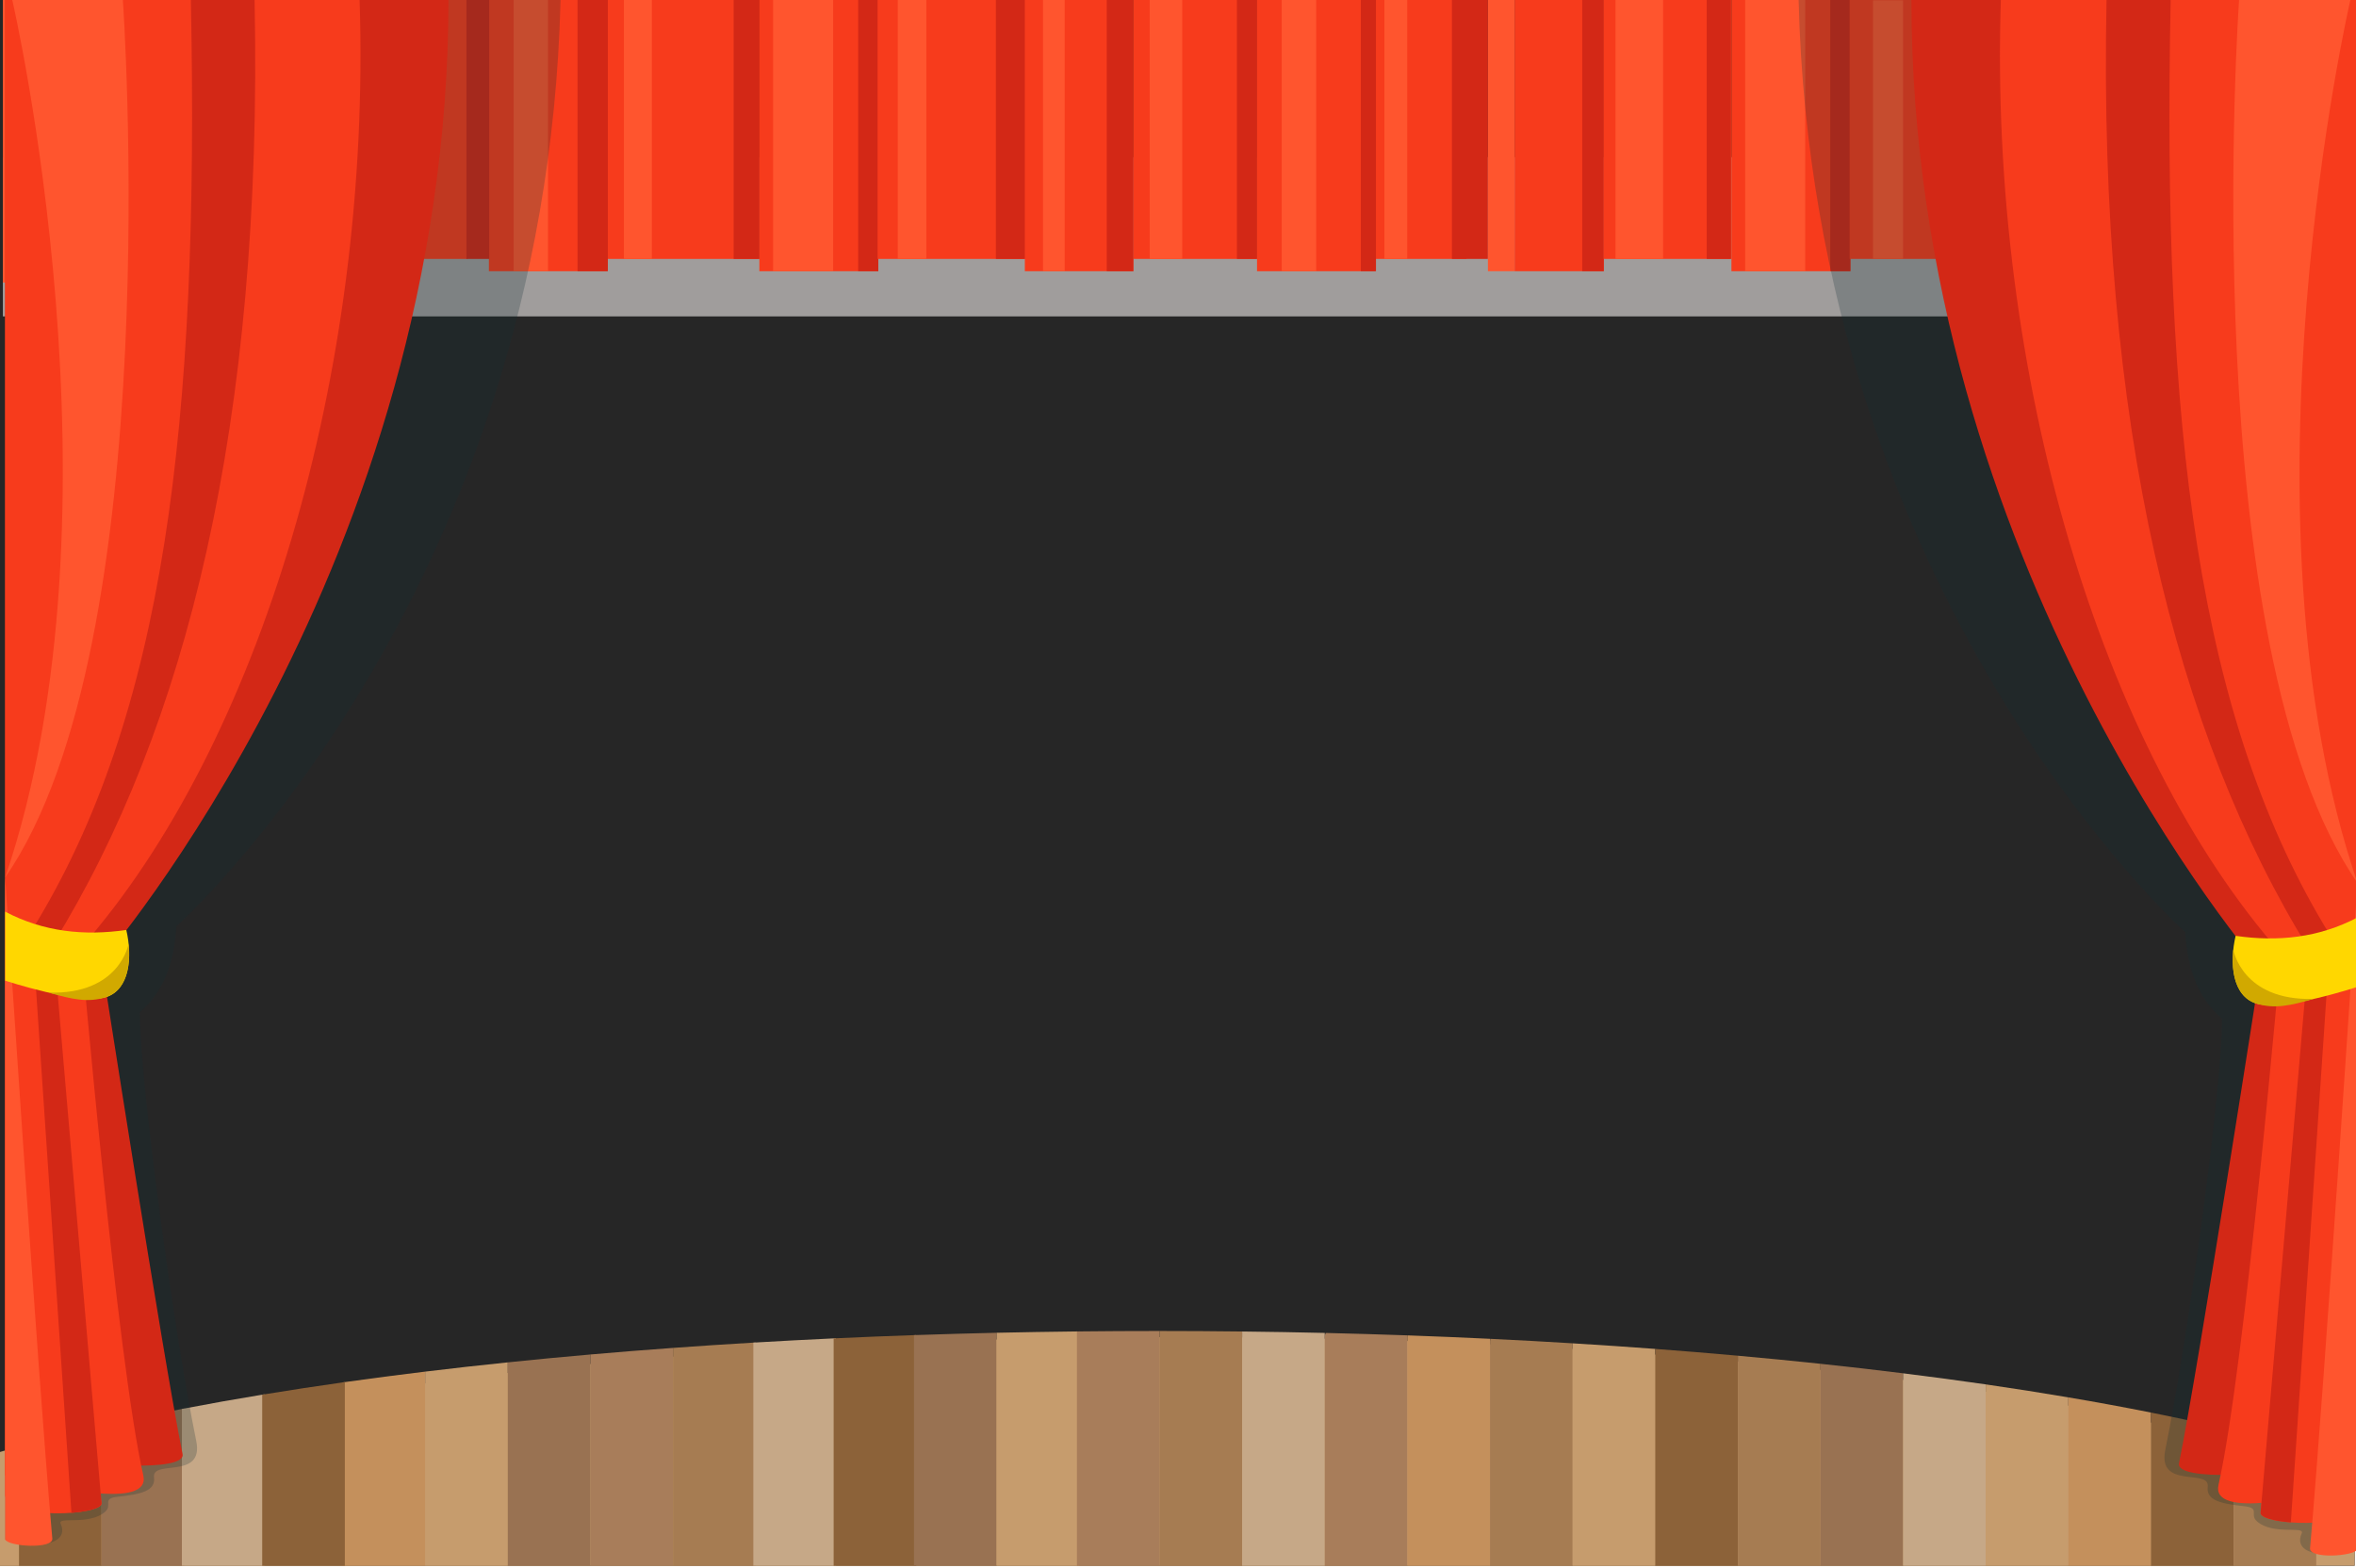
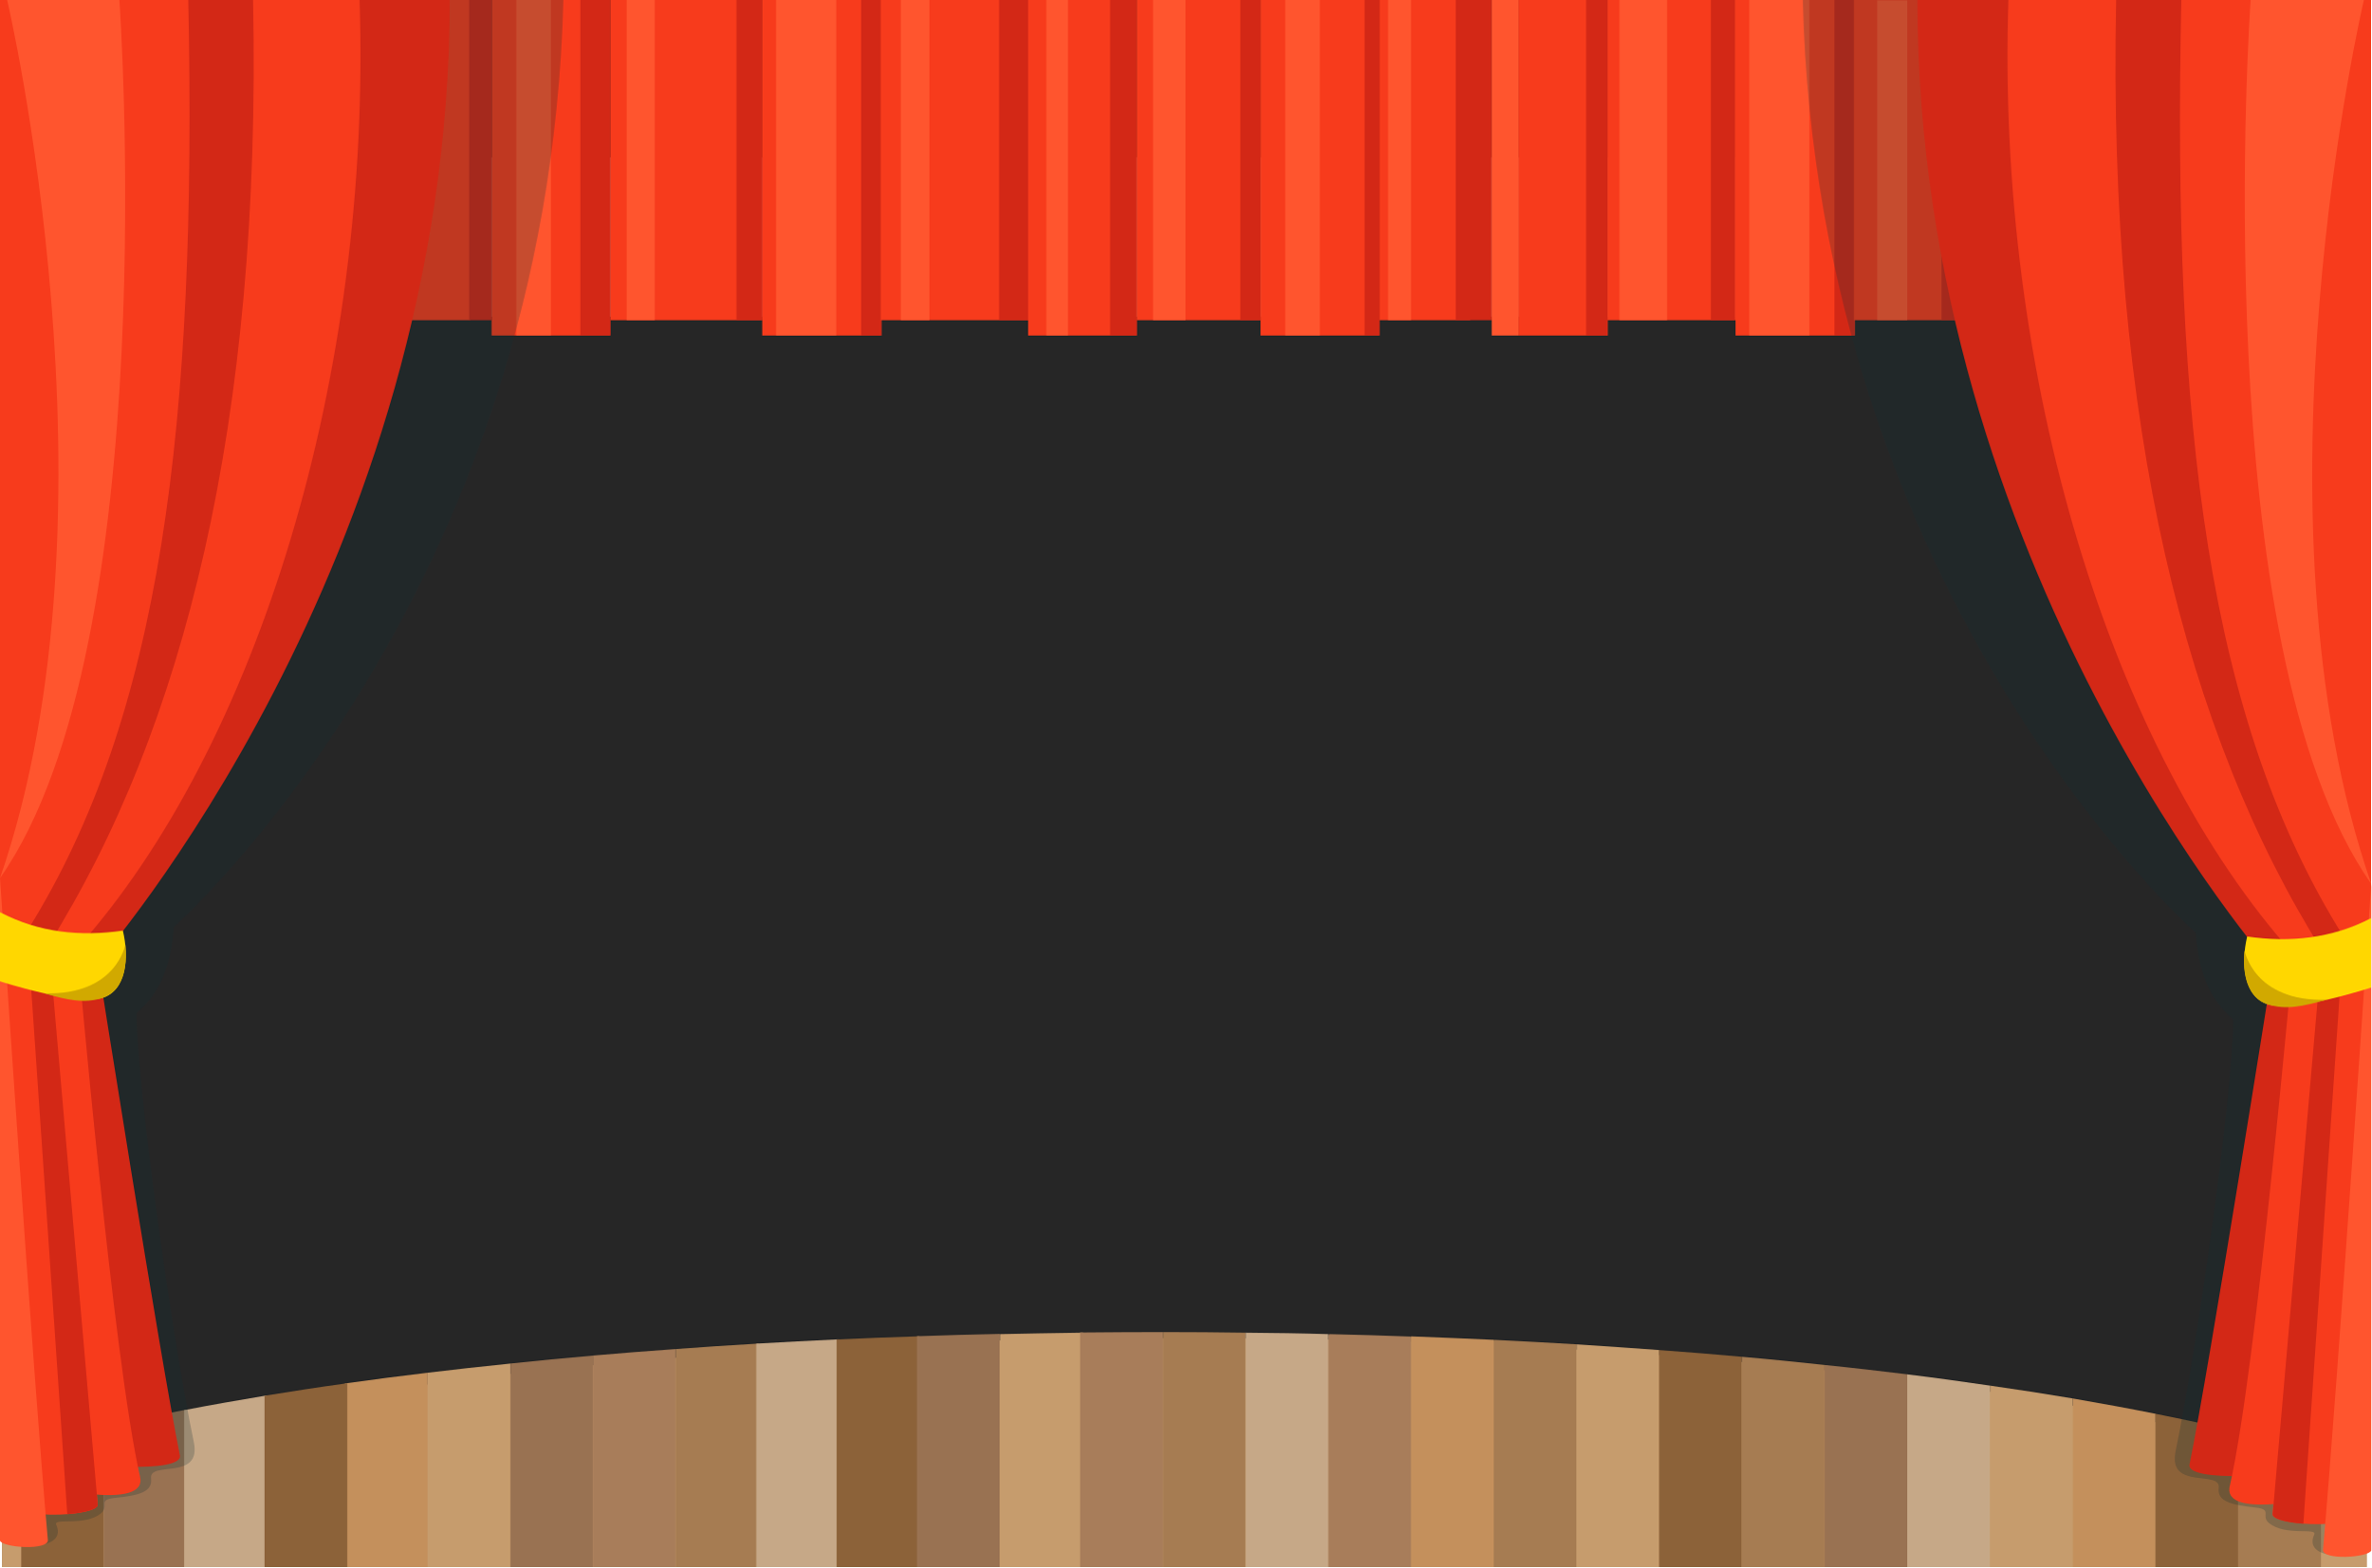
- <svg xmlns="http://www.w3.org/2000/svg" version="1.1" id="stage" x="0px" y="0px" viewBox="0 0 1154 768" style="enable-background:new 0 0 1154 768;" xml:space="preserve">
+ <svg xmlns="http://www.w3.org/2000/svg" version="1.1" id="stage" x="0px" y="0px" viewBox="0 0 1160 767" style="enable-background:new 0 0 1160 767;" xml:space="preserve">
  <style type="text/css">
	.st0{fill:#262626;}
	.st1{fill:#A09D9C;}
	.st2{fill:#FF552E;}
	.st3{fill:#F73B1C;}
	.st4{fill:#D32816;}
	.st5{fill:#C69C6D;}
	.st6{fill:#C4905C;}
	.st7{fill:#8C6239;}
	.st8{fill:#997252;}
	.st9{fill:#C6A887;}
	.st10{fill:#A87D5A;}
	.st11{fill:#A67C52;}
	.st12{opacity:0.24;fill:#122D33;}
	.st13{fill:#FFD700;}
	.st14{fill:#D1A900;}
</style>
-   <rect id="black-background" class="st0" width="1153.35" height="767" />
-   <rect id="topcurtainShadow" x="1.41" y="76.98" class="st1" width="1155.59" height="78.01" />
+   <rect id="black-background" x="1" class="st0" width="1153.3" height="767" />
+   <rect id="topcurtainShadow" x="2.4" y="77" class="st1" width="1155.6" height="78" />
  <g id="topCurtain">
-     <rect x="1131.9" class="st2" width="25.1" height="126.84" />
-     <rect x="239.47" class="st3" width="57.91" height="132.86" />
-     <rect x="371.95" class="st3" width="58.26" height="132.86" />
-     <rect x="378.67" class="st2" width="29.41" height="132.86" />
-     <rect x="420.35" class="st4" width="9.86" height="132.86" />
-     <rect x="848.08" class="st3" width="58.26" height="132.86" />
-     <rect x="854.81" class="st2" width="29.41" height="132.86" />
-     <rect x="896.48" class="st4" width="9.86" height="132.86" />
-     <rect x="282.88" class="st4" width="14.85" height="132.86" />
-     <rect x="125.02" class="st3" width="59.28" height="132.86" />
-     <rect x="297.73" class="st3" width="74.22" height="126.84" />
-     <rect x="555.12" class="st3" width="60.59" height="126.84" />
-     <rect x="429.86" class="st3" width="74.22" height="126.84" />
-     <rect x="55.52" class="st3" width="69.49" height="126.84" />
-     <rect x="501.98" class="st3" width="53.14" height="132.86" />
-     <rect x="104.7" class="st4" width="17.25" height="126.84" />
-     <rect x="132.2" class="st2" width="17.93" height="132.86" />
-     <rect x="175.65" class="st4" width="8.65" height="132.86" />
-     <rect x="184.3" class="st3" width="44.69" height="126.84" />
-     <rect x="228.48" class="st4" width="11.14" height="126.84" />
-     <rect x="305.61" class="st2" width="13.68" height="126.84" />
-     <rect x="359.35" class="st4" width="12.6" height="126.84" />
-     <rect x="439.73" class="st2" width="14" height="126.84" />
-     <rect x="487.8" class="st4" width="14.18" height="126.84" />
-     <rect x="510.87" class="st2" width="10.64" height="132.86" />
-     <rect x="563.13" class="st2" width="15.95" height="126.84" />
-     <rect x="542.1" class="st4" width="13.02" height="132.86" />
-     <rect x="68.62" class="st2" width="22.95" height="126.84" />
-     <rect x="188.77" class="st2" width="11.17" height="126.84" />
-     <rect x="673.62" class="st3" width="44.69" height="126.84" />
-     <rect x="711.17" class="st4" width="17.63" height="126.84" />
-     <rect x="678.1" class="st2" width="11.17" height="126.84" />
-     <rect x="251.56" class="st2" width="16.87" height="132.86" />
-     <rect x="615.71" class="st3" width="57.91" height="132.86" />
-     <rect x="666.55" class="st4" width="7.42" height="132.86" />
-     <rect x="627.8" class="st2" width="16.87" height="132.86" />
-     <rect x="961.68" class="st3" width="57.91" height="132.86" />
-     <rect x="1005.09" class="st4" width="14.85" height="132.86" />
-     <rect x="973.77" class="st2" width="16.87" height="132.86" />
-     <rect x="741.86" class="st3" width="43.67" height="132.86" />
-     <rect x="774.99" class="st4" width="10.55" height="132.86" />
-     <rect x="728.8" class="st2" width="13.07" height="132.86" />
-     <rect x="1093.16" class="st3" width="43.67" height="132.86" />
-     <rect x="1126.4" class="st4" width="11" height="132.86" />
-     <rect x="1080.09" class="st2" width="13.07" height="132.86" />
-     <rect x="605.85" class="st4" width="9.86" height="126.84" />
-     <rect x="785.53" class="st3" width="62.55" height="126.84" />
-     <rect x="791.3" class="st2" width="23.31" height="126.84" />
-     <rect x="835.97" class="st4" width="11.85" height="126.84" />
-     <rect x="905.99" class="st3" width="55.69" height="126.84" />
-     <rect x="917.44" y="0.16" class="st2" width="14.71" height="126.68" />
-     <rect x="948.9" y="0.16" class="st4" width="7.35" height="126.68" />
-     <rect x="1019.94" y="0.16" class="st3" width="60.15" height="126.84" />
-     <rect x="1033.64" y="0.32" class="st2" width="17.6" height="126.68" />
-     <rect x="1071.29" y="0.32" class="st4" width="8.8" height="126.68" />
-     <rect x="14.47" class="st3" width="41.05" height="138.39" />
-     <rect x="1.41" class="st2" width="13.06" height="138.39" />
-     <rect x="46.09" class="st4" width="13.06" height="138.39" />
+     <rect x="1132.9" class="st2" width="25.1" height="156.7" />
+     <rect x="240.5" class="st3" width="57.9" height="164.2" />
+     <rect x="372.9" class="st3" width="58.3" height="164.2" />
+     <rect x="379.7" class="st2" width="29.4" height="164.2" />
+     <rect x="421.3" class="st4" width="9.9" height="164.2" />
+     <rect x="849.1" class="st3" width="58.3" height="164.2" />
+     <rect x="855.8" class="st2" width="29.4" height="164.2" />
+     <rect x="897.5" class="st4" width="9.9" height="164.2" />
+     <rect x="283.9" class="st4" width="14.8" height="164.2" />
+     <rect x="126" class="st3" width="59.3" height="164.2" />
+     <rect x="298.7" class="st3" width="74.2" height="156.7" />
+     <rect x="556.1" class="st3" width="60.6" height="156.7" />
+     <rect x="430.9" class="st3" width="74.2" height="156.7" />
+     <rect x="56.5" class="st3" width="69.5" height="156.7" />
+     <rect x="503" class="st3" width="53.1" height="164.2" />
+     <rect x="105.7" class="st4" width="17.3" height="156.7" />
+     <rect x="133.2" class="st2" width="17.9" height="164.2" />
+     <rect x="176.6" class="st4" width="8.7" height="164.2" />
+     <rect x="185.3" class="st3" width="44.7" height="156.7" />
+     <rect x="229.5" class="st4" width="11.1" height="156.7" />
+     <rect x="306.6" class="st2" width="13.7" height="156.7" />
+     <rect x="360.3" class="st4" width="12.6" height="156.7" />
+     <rect x="440.7" class="st2" width="14" height="156.7" />
+     <rect x="488.8" class="st4" width="14.2" height="156.7" />
+     <rect x="511.9" class="st2" width="10.6" height="164.2" />
+     <rect x="564.1" class="st2" width="15.9" height="156.7" />
+     <rect x="543.1" class="st4" width="13" height="164.2" />
+     <rect x="69.6" class="st2" width="23" height="156.7" />
+     <rect x="189.8" class="st2" width="11.2" height="156.7" />
+     <rect x="674.6" class="st3" width="44.7" height="156.7" />
+     <rect x="712.2" class="st4" width="17.6" height="156.7" />
+     <rect x="679.1" class="st2" width="11.2" height="156.7" />
+     <rect x="252.6" class="st2" width="16.9" height="164.2" />
+     <rect x="616.7" class="st3" width="57.9" height="164.2" />
+     <rect x="667.6" class="st4" width="7.4" height="164.2" />
+     <rect x="628.8" class="st2" width="16.9" height="164.2" />
+     <rect x="962.7" class="st3" width="57.9" height="164.2" />
+     <rect x="1006.1" class="st4" width="14.8" height="164.2" />
+     <rect x="974.8" class="st2" width="16.9" height="164.2" />
+     <rect x="742.9" class="st3" width="43.7" height="164.2" />
+     <rect x="776" class="st4" width="10.5" height="164.2" />
+     <rect x="729.8" class="st2" width="13.1" height="164.2" />
+     <rect x="1094.2" class="st3" width="43.7" height="164.2" />
+     <rect x="1127.4" class="st4" width="11" height="164.2" />
+     <rect x="1081.1" class="st2" width="13.1" height="164.2" />
+     <rect x="606.8" class="st4" width="9.9" height="156.7" />
+     <rect x="786.5" class="st3" width="62.6" height="156.7" />
+     <rect x="792.3" class="st2" width="23.3" height="156.7" />
+     <rect x="837" class="st4" width="11.8" height="156.7" />
+     <rect x="907" class="st3" width="55.7" height="156.7" />
+     <rect x="918.4" y="0.2" class="st2" width="14.7" height="156.5" />
+     <rect x="949.9" y="0.2" class="st4" width="7.4" height="156.5" />
+     <rect x="1020.9" y="0.2" class="st3" width="60.2" height="156.7" />
+     <rect x="1034.6" y="0.4" class="st2" width="17.6" height="156.5" />
+     <rect x="1072.3" y="0.4" class="st4" width="8.8" height="156.5" />
+     <rect x="15.5" class="st3" width="41.1" height="171" />
+     <rect x="2.4" class="st2" width="13.1" height="171" />
+     <rect x="47.1" class="st4" width="13.1" height="171" />
  </g>
-   <path id="clippingObject" class="st5" d="M1134.52,720.12c6.78,2.57,13.06,5.19,18.83,7.87V767H0v-39.01  c2.96-1.37,6.05-2.73,9.27-4.07c11.78-4.91,25.33-9.64,40.47-14.16c12.11-3.63,25.25-7.11,39.34-10.45  c0.37-0.09,0.74-0.18,1.12-0.27c12.06-2.84,24.82-5.57,38.22-8.18c0.37-0.08,0.74-0.15,1.12-0.22c12.22-2.38,24.97-4.66,38.22-6.83  c0.37-0.06,0.74-0.12,1.12-0.18c12.67-2.07,25.8-4.05,39.34-5.92c13.11-1.82,26.61-3.54,40.47-5.16  c13.17-1.54,26.66-2.99,40.47-4.34c13.22-1.3,26.71-2.51,40.47-3.63c12.89-1.05,26.01-2.02,39.34-2.91  c0.37-0.02,0.75-0.05,1.12-0.07c12.56-0.83,25.3-1.59,38.22-2.27c0.37-0.02,0.75-0.04,1.12-0.05c12.58-0.67,25.33-1.25,38.22-1.76  c0.37-0.02,0.74-0.03,1.12-0.04c12.97-0.52,26.09-0.95,39.34-1.31c12.99-0.34,26.11-0.62,39.34-0.81c0.38-0.01,0.75-0.01,1.12-0.02  c13.01-0.18,26.12-0.29,39.34-0.33c2.9-0.01,5.8-0.01,8.71-0.01c10.65,0,21.23,0.05,31.76,0.15c13.61,0.13,27.1,0.34,40.47,0.63  c13.62,0.29,27.13,0.67,40.47,1.14c13.66,0.46,27.15,1.01,40.47,1.65c13.68,0.65,27.17,1.38,40.47,2.2  c13.7,0.85,27.2,1.78,40.47,2.79c13.74,1.05,27.24,2.19,40.47,3.42c13.78,1.27,27.28,2.64,40.47,4.1  c13.84,1.53,27.34,3.16,40.47,4.88c13.92,1.83,27.42,3.76,40.47,5.79c14.02,2.17,27.52,4.47,40.47,6.86  c14.18,2.62,27.69,5.37,40.47,8.24c14.43,3.23,27.95,6.62,40.47,10.13C1108.99,711.18,1122.51,715.57,1134.52,720.12z" />
+   <path id="clippingObject" class="st5" d="M1139.1,720.1c6.8,2.6,13.1,5.2,18.9,7.9v39H1v-39c3-1.4,6.1-2.7,9.3-4.1  c11.8-4.9,25.4-9.6,40.6-14.2c12.1-3.6,25.3-7.1,39.5-10.5c0.4-0.1,0.7-0.2,1.1-0.3c12.1-2.8,24.9-5.6,38.3-8.2  c0.4-0.1,0.7-0.2,1.1-0.2c12.3-2.4,25-4.7,38.3-6.8c0.4-0.1,0.7-0.1,1.1-0.2c12.7-2.1,25.9-4.1,39.5-5.9c13.1-1.8,26.7-3.5,40.6-5.2  c13.2-1.5,26.7-3,40.6-4.3c13.3-1.3,26.8-2.5,40.6-3.6c12.9-1,26.1-2,39.5-2.9c0.4,0,0.8,0,1.1-0.1c12.6-0.8,25.4-1.6,38.3-2.3  c0.4,0,0.8,0,1.1,0c12.6-0.7,25.4-1.3,38.3-1.8c0.4,0,0.7,0,1.1,0c13-0.5,26.2-1,39.5-1.3c13-0.3,26.2-0.6,39.5-0.8  c0.4,0,0.8,0,1.1,0c13-0.2,26.2-0.3,39.5-0.3c2.9,0,5.8,0,8.7,0c10.7,0,21.3,0,31.9,0.1c13.7,0.1,27.2,0.3,40.6,0.6  c13.7,0.3,27.2,0.7,40.6,1.1c13.7,0.5,27.2,1,40.6,1.7c13.7,0.6,27.3,1.4,40.6,2.2c13.7,0.9,27.3,1.8,40.6,2.8  c13.8,1,27.3,2.2,40.6,3.4c13.8,1.3,27.4,2.6,40.6,4.1c13.9,1.5,27.4,3.2,40.6,4.9c14,1.8,27.5,3.8,40.6,5.8  c14.1,2.2,27.6,4.5,40.6,6.9c14.2,2.6,27.8,5.4,40.6,8.2c14.5,3.2,28,6.6,40.6,10.1C1113.5,711.2,1127.1,715.6,1139.1,720.1z" />
  <g id="pannels">
-     <path class="st6" d="M208.24,671.9V767h-40.47v-89.8c0.37-0.05,0.74-0.11,1.12-0.16C181.68,675.24,194.81,673.52,208.24,671.9z" />
-     <path class="st7" d="M49.74,698.43V767H9.27v-58.39C21.92,705.09,35.43,701.69,49.74,698.43z" />
-     <path class="st8" d="M90.21,689.99V767H49.74v-68.57c12.52-2.85,25.65-5.6,39.34-8.23C89.46,690.13,89.83,690.06,90.21,689.99z" />
-     <path class="st9" d="M129.55,683.02V767H89.09v-76.8c0.37-0.07,0.74-0.14,1.12-0.21c12.29-2.36,25.03-4.62,38.22-6.79   C128.8,683.14,129.18,683.08,129.55,683.02z" />
-     <path class="st7" d="M168.9,677.04V767h-40.47v-83.8c0.37-0.06,0.75-0.12,1.12-0.18c12.37-2.03,25.11-3.97,38.22-5.82   C168.15,677.15,168.52,677.09,168.9,677.04z" />
-     <path class="st5" d="M248.71,667.37V767h-40.47v-95.1C221.44,670.3,234.93,668.78,248.71,667.37z" />
-     <path class="st8" d="M289.18,663.51V767h-40.47v-99.63C261.94,665.99,275.44,664.71,289.18,663.51z" />
-     <path class="st10" d="M329.65,660.29V767h-40.47V663.51C302.44,662.35,315.95,661.27,329.65,660.29z" />
-     <path class="st11" d="M370.12,657.63V767h-40.47V660.29c12.93-0.95,26.05-1.81,39.34-2.59   C369.36,657.67,369.73,657.65,370.12,657.63z" />
-     <path class="st9" d="M409.46,655.57V767h-40.47V657.7c0.37-0.03,0.74-0.05,1.12-0.07c12.59-0.74,25.33-1.41,38.22-2.01   C408.71,655.6,409.08,655.58,409.46,655.57z" />
-     <path class="st7" d="M448.8,653.99V767h-40.47V655.62c0.37-0.02,0.74-0.04,1.12-0.05c12.6-0.59,25.35-1.1,38.22-1.54   C448.05,654.01,448.42,654,448.8,653.99z" />
-     <path class="st8" d="M488.15,652.87V767h-40.47V654.03c0.37-0.02,0.74-0.03,1.12-0.04C461.79,653.55,474.92,653.17,488.15,652.87z" />
-     <path class="st5" d="M528.06,652.26c-0.2,0-0.38-0.03-0.56-0.05v0.01c-13.22,0.15-26.34,0.37-39.34,0.65V767h40.47V652.21   C528.43,652.23,528.25,652.26,528.06,652.26z" />
-     <path class="st10" d="M566.84,652c-12.83,0-25.57,0.07-38.22,0.21v0c-0.19,0.02-0.36,0.05-0.56,0.05s-0.38-0.03-0.56-0.05V767   h40.47V652H566.84z" />
-     <path class="st11" d="M608.43,652.25V767h-40.47V652C581.55,652,595.04,652.09,608.43,652.25z" />
-     <path class="st9" d="M648.9,652.95V767h-40.47V652.25C622.03,652.4,635.53,652.64,648.9,652.95z" />
-     <path class="st10" d="M689.37,655v112H648.9V655c0-0.72,0.15-1.4,0.42-2.04c13.46,0.32,26.79,0.72,39.97,1.18   C689.34,654.42,689.37,654.71,689.37,655z" />
-     <path class="st6" d="M729.83,655.83V767h-40.47V654.15C703,654.63,716.5,655.19,729.83,655.83z" />
-     <path class="st11" d="M770.3,658.04V767h-40.47V657c0-0.4,0.04-0.78,0.12-1.16C743.57,656.49,757.03,657.22,770.3,658.04z" />
-     <path class="st5" d="M810.77,660.78V767H770.3V658.04C783.98,658.87,797.47,659.78,810.77,660.78z" />
-     <path class="st7" d="M851.24,664.11V767h-40.47V660.78C824.49,661.8,837.97,662.92,851.24,664.11z" />
-     <path class="st11" d="M891.71,668.07V767h-40.47V664.11C864.98,665.34,878.48,666.66,891.71,668.07z" />
-     <path class="st8" d="M932.18,672.73V767h-40.47v-98.93C905.49,669.53,918.99,671.08,932.18,672.73z" />
-     <path class="st9" d="M972.64,678.16V767h-40.47v-94.27C946.01,674.44,959.51,676.26,972.64,678.16z" />
-     <path class="st5" d="M1013.11,684.52V767h-40.47v-88.84C986.56,680.18,1000.05,682.3,1013.11,684.52z" />
-     <path class="st6" d="M1053.58,691.96V767h-40.47v-82.48C1027.12,686.89,1040.62,689.37,1053.58,691.96z" />
-     <path class="st7" d="M1094.05,700.79V767h-40.47v-75.04C1067.73,694.79,1081.23,697.73,1094.05,700.79z" />
-     <path class="st11" d="M1134.52,711.5V767h-40.47v-66.21C1108.43,704.23,1121.94,707.8,1134.52,711.5z" />
-     <path class="st5" d="M9.27,708.61V767H0v-55.74C3.04,710.37,6.13,709.49,9.27,708.61z" />
+     <path class="st6" d="M209.2,671.9V767h-40.5v-89.8c0.4-0.1,0.7-0.1,1.1-0.2C182.7,675.2,195.8,673.5,209.2,671.9z" />
+     <path class="st7" d="M50.7,698.4V767H10.3v-58.4C22.9,705.1,36.4,701.7,50.7,698.4z" />
+     <path class="st8" d="M91.2,690v77H50.7v-68.6c12.5-2.9,25.7-5.6,39.3-8.2C90.5,690.1,90.8,690.1,91.2,690z" />
+     <path class="st9" d="M130.6,683v84H90.1v-76.8c0.4-0.1,0.7-0.1,1.1-0.2c12.3-2.4,25-4.6,38.2-6.8   C129.8,683.1,130.2,683.1,130.6,683z" />
+     <path class="st7" d="M169.9,677v90h-40.5v-83.8c0.4-0.1,0.8-0.1,1.1-0.2c12.4-2,25.1-4,38.2-5.8C169.1,677.1,169.5,677.1,169.9,677   z" />
+     <path class="st5" d="M249.7,667.4V767h-40.5v-95.1C222.4,670.3,235.9,668.8,249.7,667.4z" />
+     <path class="st8" d="M290.2,663.5V767h-40.5v-99.6C262.9,666,276.4,664.7,290.2,663.5z" />
+     <path class="st10" d="M330.6,660.3V767h-40.5V663.5C303.4,662.3,316.9,661.3,330.6,660.3z" />
+     <path class="st11" d="M371.1,657.6V767h-40.5V660.3c12.9-1,26-1.8,39.3-2.6C370.4,657.7,370.7,657.6,371.1,657.6z" />
+     <path class="st9" d="M410.5,655.6V767H370V657.7c0.4,0,0.7-0.1,1.1-0.1c12.6-0.7,25.3-1.4,38.2-2   C409.7,655.6,410.1,655.6,410.5,655.6z" />
+     <path class="st7" d="M449.8,654v113h-40.5V655.6c0.4,0,0.7,0,1.1,0c12.6-0.6,25.3-1.1,38.2-1.5C449.1,654,449.4,654,449.8,654z" />
+     <path class="st8" d="M489.1,652.9V767h-40.5V654c0.4,0,0.7,0,1.1,0C462.8,653.5,475.9,653.2,489.1,652.9z" />
+     <path class="st5" d="M529.1,652.3c-0.2,0-0.4,0-0.6,0v0c-13.2,0.2-26.3,0.4-39.3,0.7V767h40.5V652.2   C529.4,652.2,529.3,652.3,529.1,652.3z" />
+     <path class="st10" d="M567.8,652c-12.8,0-25.6,0.1-38.2,0.2v0c-0.2,0-0.4,0-0.6,0s-0.4,0-0.6,0V767H569V652H567.8z" />
+     <path class="st11" d="M609.4,652.3V767H569V652C582.6,652,596,652.1,609.4,652.3z" />
+     <path class="st9" d="M649.9,653v114h-40.5V652.3C623,652.4,636.5,652.6,649.9,653z" />
+     <path class="st10" d="M690.4,655v112h-40.5V655c0-0.7,0.1-1.4,0.4-2c13.5,0.3,26.8,0.7,40,1.2C690.3,654.4,690.4,654.7,690.4,655z" />
+     <path class="st6" d="M730.8,655.8V767h-40.5V654.1C704,654.6,717.5,655.2,730.8,655.8z" />
+     <path class="st11" d="M771.3,658v109h-40.5V657c0-0.4,0-0.8,0.1-1.2C744.6,656.5,758,657.2,771.3,658z" />
+     <path class="st5" d="M811.8,660.8V767h-40.5V658C785,658.9,798.5,659.8,811.8,660.8z" />
+     <path class="st7" d="M852.2,664.1V767h-40.5V660.8C825.5,661.8,839,662.9,852.2,664.1z" />
+     <path class="st11" d="M892.7,668.1V767h-40.5V664.1C866,665.3,879.5,666.7,892.7,668.1z" />
+     <path class="st8" d="M933.2,672.7V767h-40.5v-98.9C906.5,669.5,920,671.1,933.2,672.7z" />
+     <path class="st9" d="M973.6,678.2V767h-40.5v-94.3C947,674.4,960.5,676.3,973.6,678.2z" />
+     <path class="st5" d="M1014.1,684.5V767h-40.5v-88.8C987.6,680.2,1001.1,682.3,1014.1,684.5z" />
+     <path class="st6" d="M1054.6,692v75h-40.5v-82.5C1028.1,686.9,1041.6,689.4,1054.6,692z" />
+     <path class="st7" d="M1095,700.8V767h-40.5v-75C1068.7,694.8,1082.2,697.7,1095,700.8z" />
+     <path class="st11" d="M1135.5,711.5V767H1095v-66.2C1109.4,704.2,1122.9,707.8,1135.5,711.5z" />
+     <path class="st5" d="M10.3,708.6V767H1v-55.7C4,710.4,7.1,709.5,10.3,708.6z" />
  </g>
  <g id="leftCurtain">
-     <path class="st12" d="M96.11,705.82c3.95,19.28-21.79,8.89-20.67,17.86c0.83,6.68-6.22,8.26-17.73,9.52   c-8.2,0.9-2.26,3.97-6.3,7.44c-7.8,6.71-23.34,2.08-21.72,5.7c3.63,8.11-6.2,9.58-6.2,9.58l-20.97-1.83V0h272.04   C267.42,292.35,86.42,453.73,86.42,453.73c-1.19,17.65-5.81,31.67-17.94,42.16C68.49,529.79,85.11,652.1,96.11,705.82z" />
-     <path class="st4" d="M89.42,712.31c1.81,8.96-47.27,5.98-67.66,0V0h197.9c0,275.38-169.96,470.91-169.96,470.91   S79.79,664.62,89.42,712.31z" />
-     <path class="st3" d="M49.71,736.35c0.62,5.99-45.24,8.52-47.18-3.78V0h131.65c4.21,207.19-43.22,357.27-108.06,462.19L49.71,736.35   z" />
-     <path class="st3" d="M70.19,722.74c3.82,16.79-43.39,6.27-67.66,0V0h173.61c5.92,183.17-49.2,365.21-136.36,464.1   C39.78,464.1,57.32,666.19,70.19,722.74z" />
-     <path class="st4" d="M15.68,455.57l19.31,285.5c8.35-0.64,14.96-2.42,14.72-4.72L26.12,462.19C90.97,357.27,128.9,207.19,124.7,0   H93.49C97.7,207.19,80.53,350.65,15.68,455.57z" />
-     <path class="st2" d="M60.18,0H6.01c0,0,57.93,249.69-3.49,429.84v324.27c1.37,3.49,23.57,4.89,23.1-0.44   c-7.09-80.06-23.1-323.83-23.1-323.83C82.31,314.63,60.18,0,60.18,0z" />
-     <path class="st13" d="M61.86,455.55c-20.47,2.95-40.36,1.01-59.33-8.96v33.78c0,0,36.64,12.09,49.33,8.12   C63.49,484.86,64.98,468.84,61.86,455.55z" />
-     <path class="st14" d="M23.82,486.24c11.57,3.3,19.15,5.03,28.04,2.25c9.72-3.04,12.35-14.72,11.14-26.23h0   C63,462.26,58.8,487.3,23.82,486.24z" />
+     <path class="st12" d="M94.8,705.8c4,19.3-22.1,8.9-20.9,17.9c0.8,6.7-6.3,8.3-18,9.5c-8.3,0.9-2.3,4-6.4,7.4   c-7.9,6.7-23.6,2.1-22,5.7c3.7,8.1-6.3,9.6-6.3,9.6L0,754.1V0h275.6C268.3,292.3,85,453.7,85,453.7c-1.2,17.6-5.9,31.7-18.2,42.2   C66.8,529.8,83.6,652.1,94.8,705.8z" />
+     <path class="st4" d="M88,712.3c1.8,9-47.9,6-68.5,0V0H220c0,275.4-172.2,470.9-172.2,470.9S78.3,664.6,88,712.3z" />
+     <path class="st3" d="M47.8,736.4c0.6,6-45.8,8.5-47.8-3.8V0h133.4c4.3,207.2-43.8,357.3-109.5,462.2L47.8,736.4z" />
+     <path class="st3" d="M68.5,722.7c3.9,16.8-44,6.3-68.5,0V0h175.9c6,183.2-49.8,365.2-138.1,464.1C37.7,464.1,55.5,666.2,68.5,722.7   z" />
+     <path class="st4" d="M13.3,455.6l19.6,285.5c8.5-0.6,15.2-2.4,14.9-4.7L23.9,462.2C89.6,357.3,128,207.2,123.8,0H92.1   C96.4,207.2,79,350.6,13.3,455.6z" />
+     <path class="st2" d="M58.4,0H3.5c0,0,58.7,249.7-3.5,429.8v324.3c1.4,3.5,23.9,4.9,23.4-0.4C16.2,673.6,0,429.8,0,429.8   C80.8,314.6,58.4,0,58.4,0z" />
+     <path class="st13" d="M60.1,455.5c-20.7,3-40.9,1-60.1-9v33.8c0,0,37.1,12.1,50,8.1C61.8,484.9,63.3,468.8,60.1,455.5z" />
+     <path class="st14" d="M21.6,486.2c11.7,3.3,19.4,5,28.4,2.3c9.8-3,12.5-14.7,11.3-26.2h0C61.3,462.3,57,487.3,21.6,486.2z" />
  </g>
  <g id="rightCurtain">
-     <path class="st12" d="M1060.58,710.29c-3.97,19.4,21.93,8.95,20.8,17.97c-0.84,6.72,6.26,8.31,17.84,9.58   c8.25,0.91,2.27,3.99,6.34,7.49c7.85,6.75,23.49,2.09,21.86,5.74c-3.66,8.17,6.24,9.64,6.24,9.64l21.1-1.84V0H880.99   c7.19,294.2,189.34,456.6,189.34,456.6c1.2,17.76,5.85,31.87,18.05,42.43C1088.38,533.14,1071.65,656.22,1060.58,710.29z" />
-     <path class="st4" d="M1067.31,716.82c-1.82,9.02,47.57,6.02,68.09,0V0H936.24c0,277.12,171.03,473.89,171.03,473.89   S1077.01,668.83,1067.31,716.82z" />
-     <path class="st3" d="M1107.27,741.01c-0.62,6.02,45.53,8.58,47.48-3.81V0h-132.48c-4.23,208.5,43.49,359.53,108.75,465.11   L1107.27,741.01z" />
-     <path class="st3" d="M1086.66,727.32c-3.84,16.9,43.67,6.31,68.09,0V0H980.04c-5.96,184.33,49.51,367.52,137.22,467.04   C1117.26,467.04,1099.61,670.4,1086.66,727.32z" />
-     <path class="st4" d="M1141.52,458.45l-19.43,287.31c-8.4-0.64-15.05-2.44-14.81-4.75l23.74-275.9   C1065.76,359.53,1027.58,208.5,1031.81,0h31.41C1058.98,208.5,1076.26,352.87,1141.52,458.45z" />
-     <path class="st2" d="M1096.73,0h54.51c0,0-58.3,251.27,3.51,432.56v326.32c-1.38,3.52-23.72,4.92-23.25-0.44   c7.13-80.57,23.25-325.88,23.25-325.88C1074.46,316.62,1096.73,0,1096.73,0z" />
-     <path class="st13" d="M1095.04,458.43c20.59,2.97,40.62,1.01,59.71-9.01v33.99c0,0-36.87,12.17-49.65,8.17   C1093.4,487.92,1091.9,471.8,1095.04,458.43z" />
-     <path class="st14" d="M1133.32,489.32c-11.65,3.32-19.28,5.06-28.22,2.26c-9.78-3.06-12.43-14.81-11.21-26.4h0   C1093.9,465.18,1098.13,490.38,1133.32,489.32z" />
+     <path class="st12" d="M1064.4,710.3c-4,19.4,22.3,8.9,21.1,18c-0.9,6.7,6.4,8.3,18.1,9.6c8.4,0.9,2.3,4,6.4,7.5   c8,6.7,23.9,2.1,22.2,5.7c-3.7,8.2,6.3,9.6,6.3,9.6l21.4-1.8V0H882c7.3,294.2,192.3,456.6,192.3,456.6c1.2,17.8,5.9,31.9,18.3,42.4   C1092.6,533.1,1075.6,656.2,1064.4,710.3z" />
+     <path class="st4" d="M1071.2,716.8c-1.8,9,48.3,6,69.1,0V0H938.1c0,277.1,173.7,473.9,173.7,473.9S1081,668.8,1071.2,716.8z" />
+     <path class="st3" d="M1111.8,741c-0.6,6,46.2,8.6,48.2-3.8V0h-134.5c-4.3,208.5,44.2,359.5,110.4,465.1L1111.8,741z" />
+     <path class="st3" d="M1090.9,727.3c-3.9,16.9,44.3,6.3,69.1,0V0H982.6c-6.1,184.3,50.3,367.5,139.4,467   C1121.9,467,1104,670.4,1090.9,727.3z" />
+     <path class="st4" d="M1146.6,458.5l-19.7,287.3c-8.5-0.6-15.3-2.4-15-4.8l24.1-275.9c-66.3-105.6-105-256.6-100.7-465.1h31.9   C1062.7,208.5,1080.3,352.9,1146.6,458.5z" />
+     <path class="st2" d="M1101.1,0h55.4c0,0-59.2,251.3,3.6,432.6v326.3c-1.4,3.5-24.1,4.9-23.6-0.4c7.2-80.6,23.6-325.9,23.6-325.9   C1078.5,316.6,1101.1,0,1101.1,0z" />
+     <path class="st13" d="M1099.4,458.4c20.9,3,41.3,1,60.6-9v34c0,0-37.4,12.2-50.4,8.2C1097.7,487.9,1096.2,471.8,1099.4,458.4z" />
+     <path class="st14" d="M1138.2,489.3c-11.8,3.3-19.6,5.1-28.7,2.3c-9.9-3.1-12.6-14.8-11.4-26.4h0   C1098.2,465.2,1102.5,490.4,1138.2,489.3z" />
  </g>
</svg>
